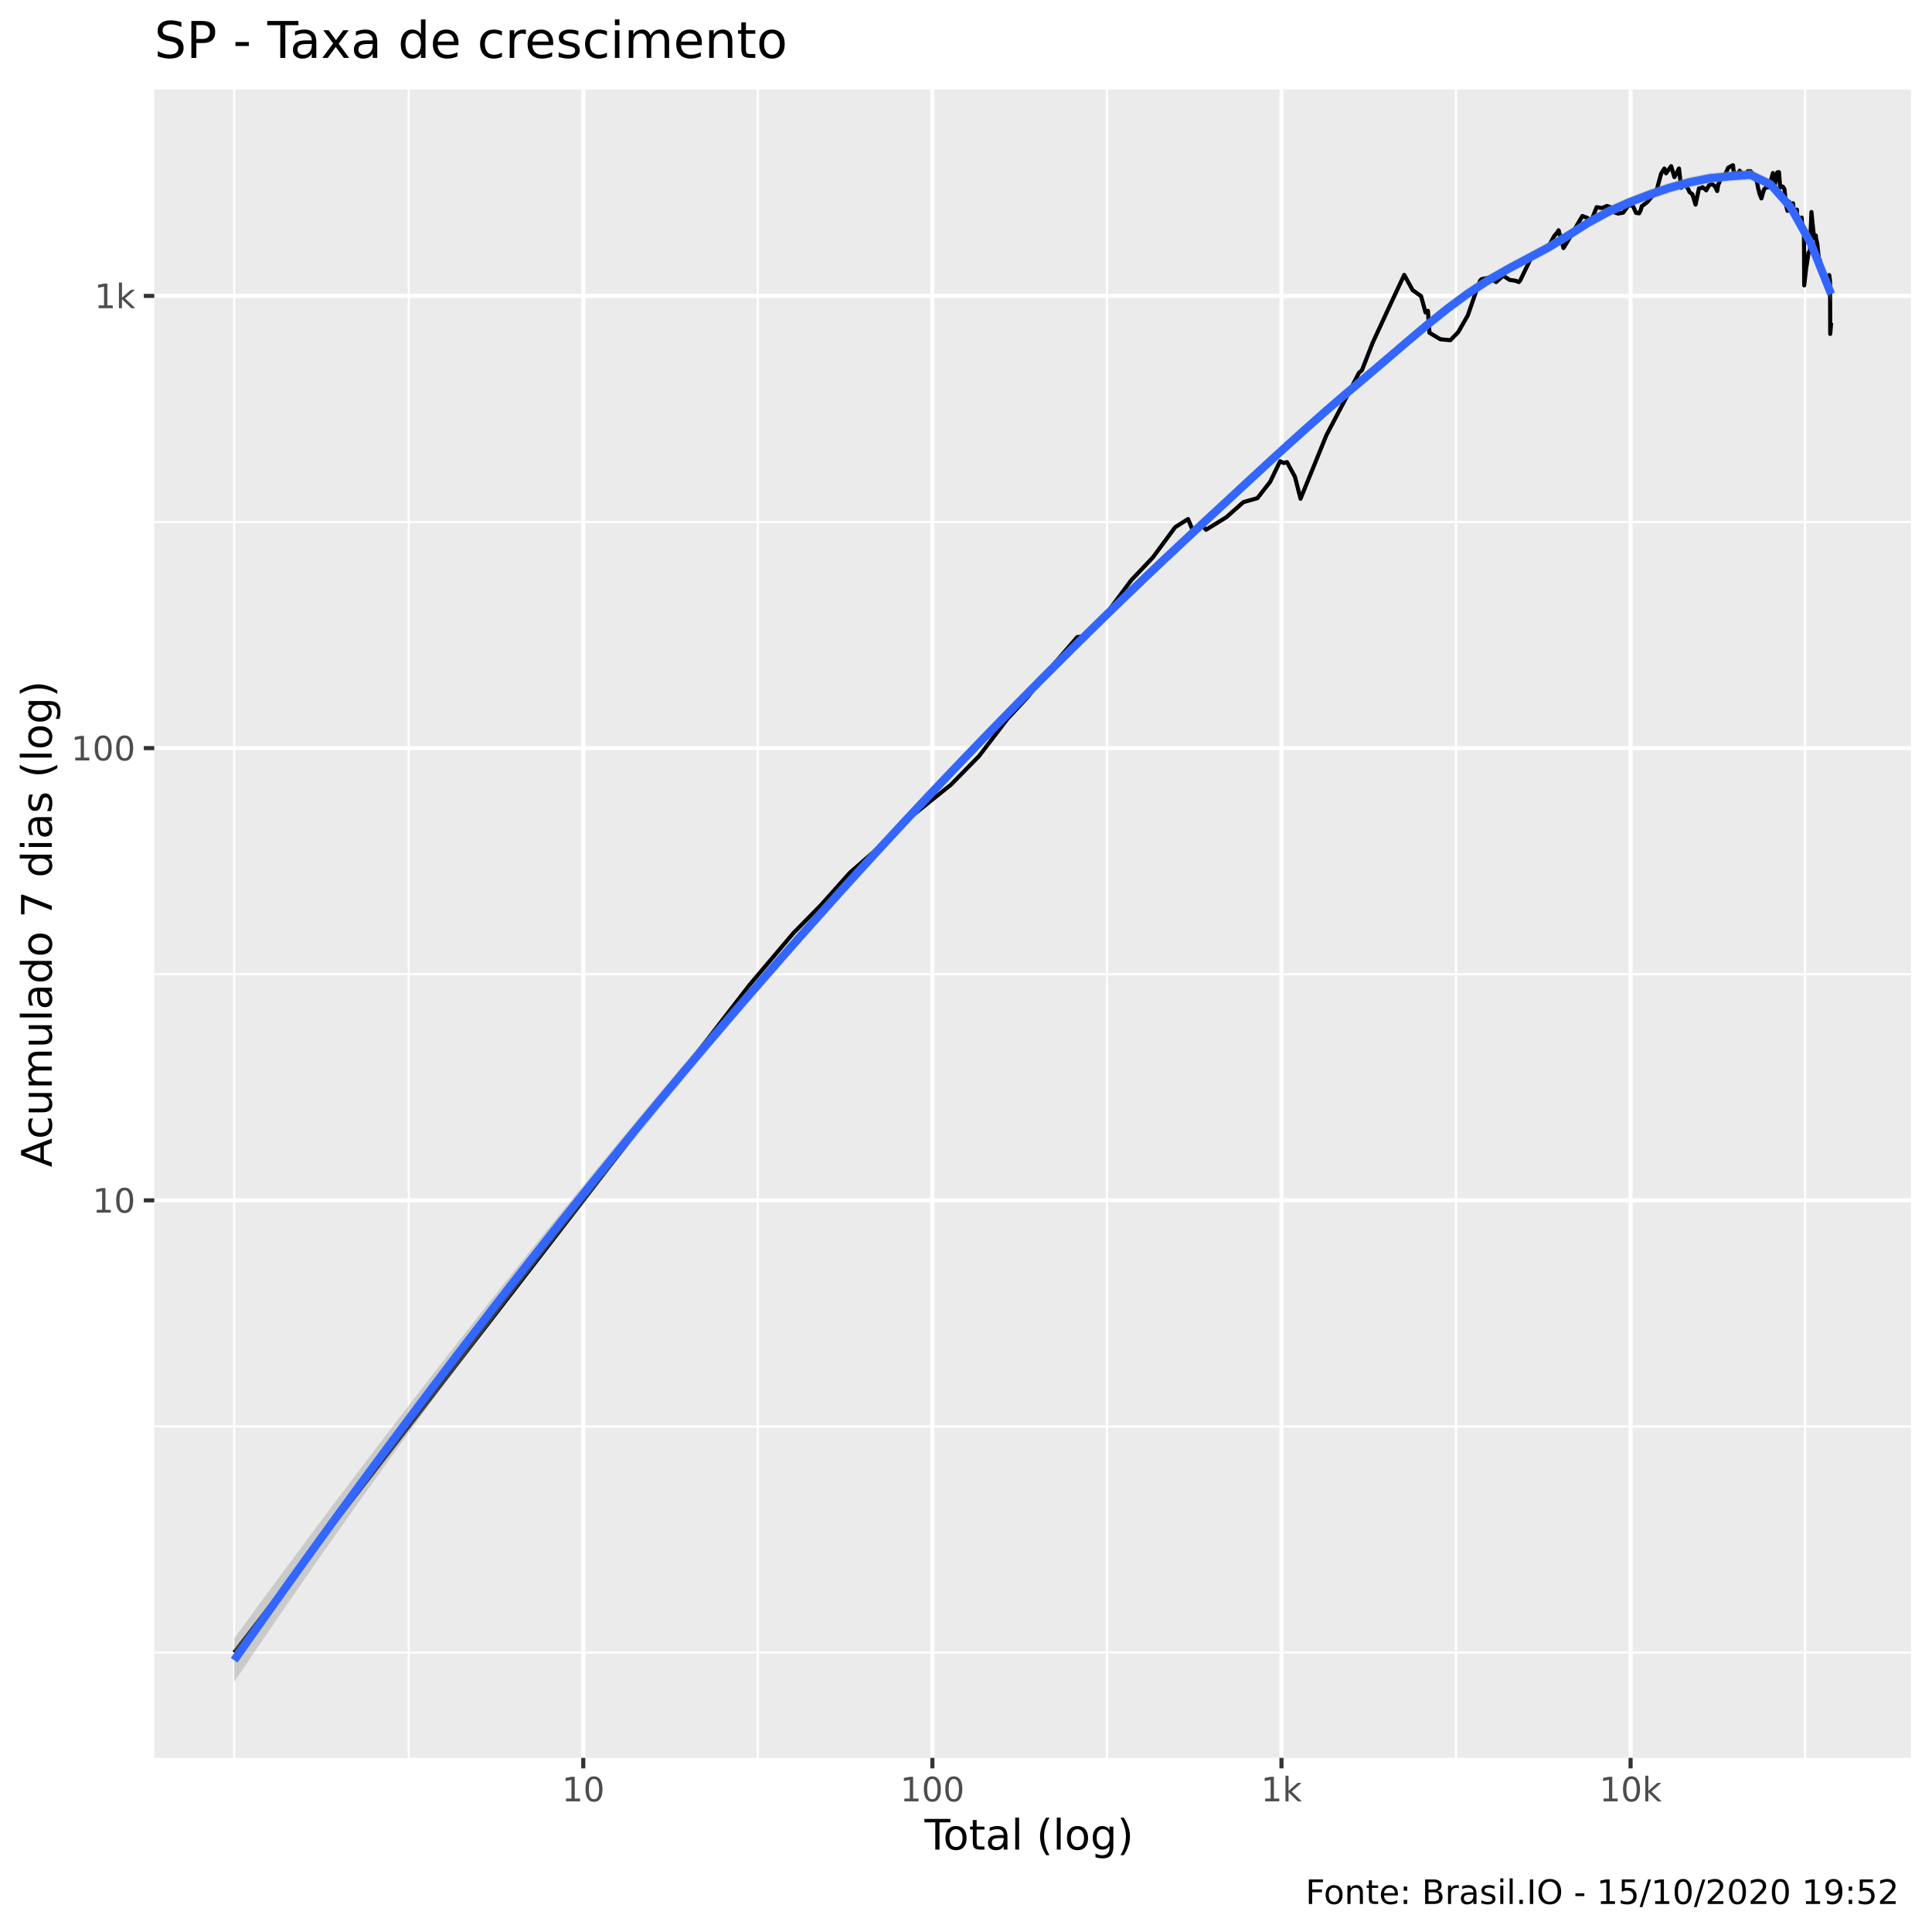
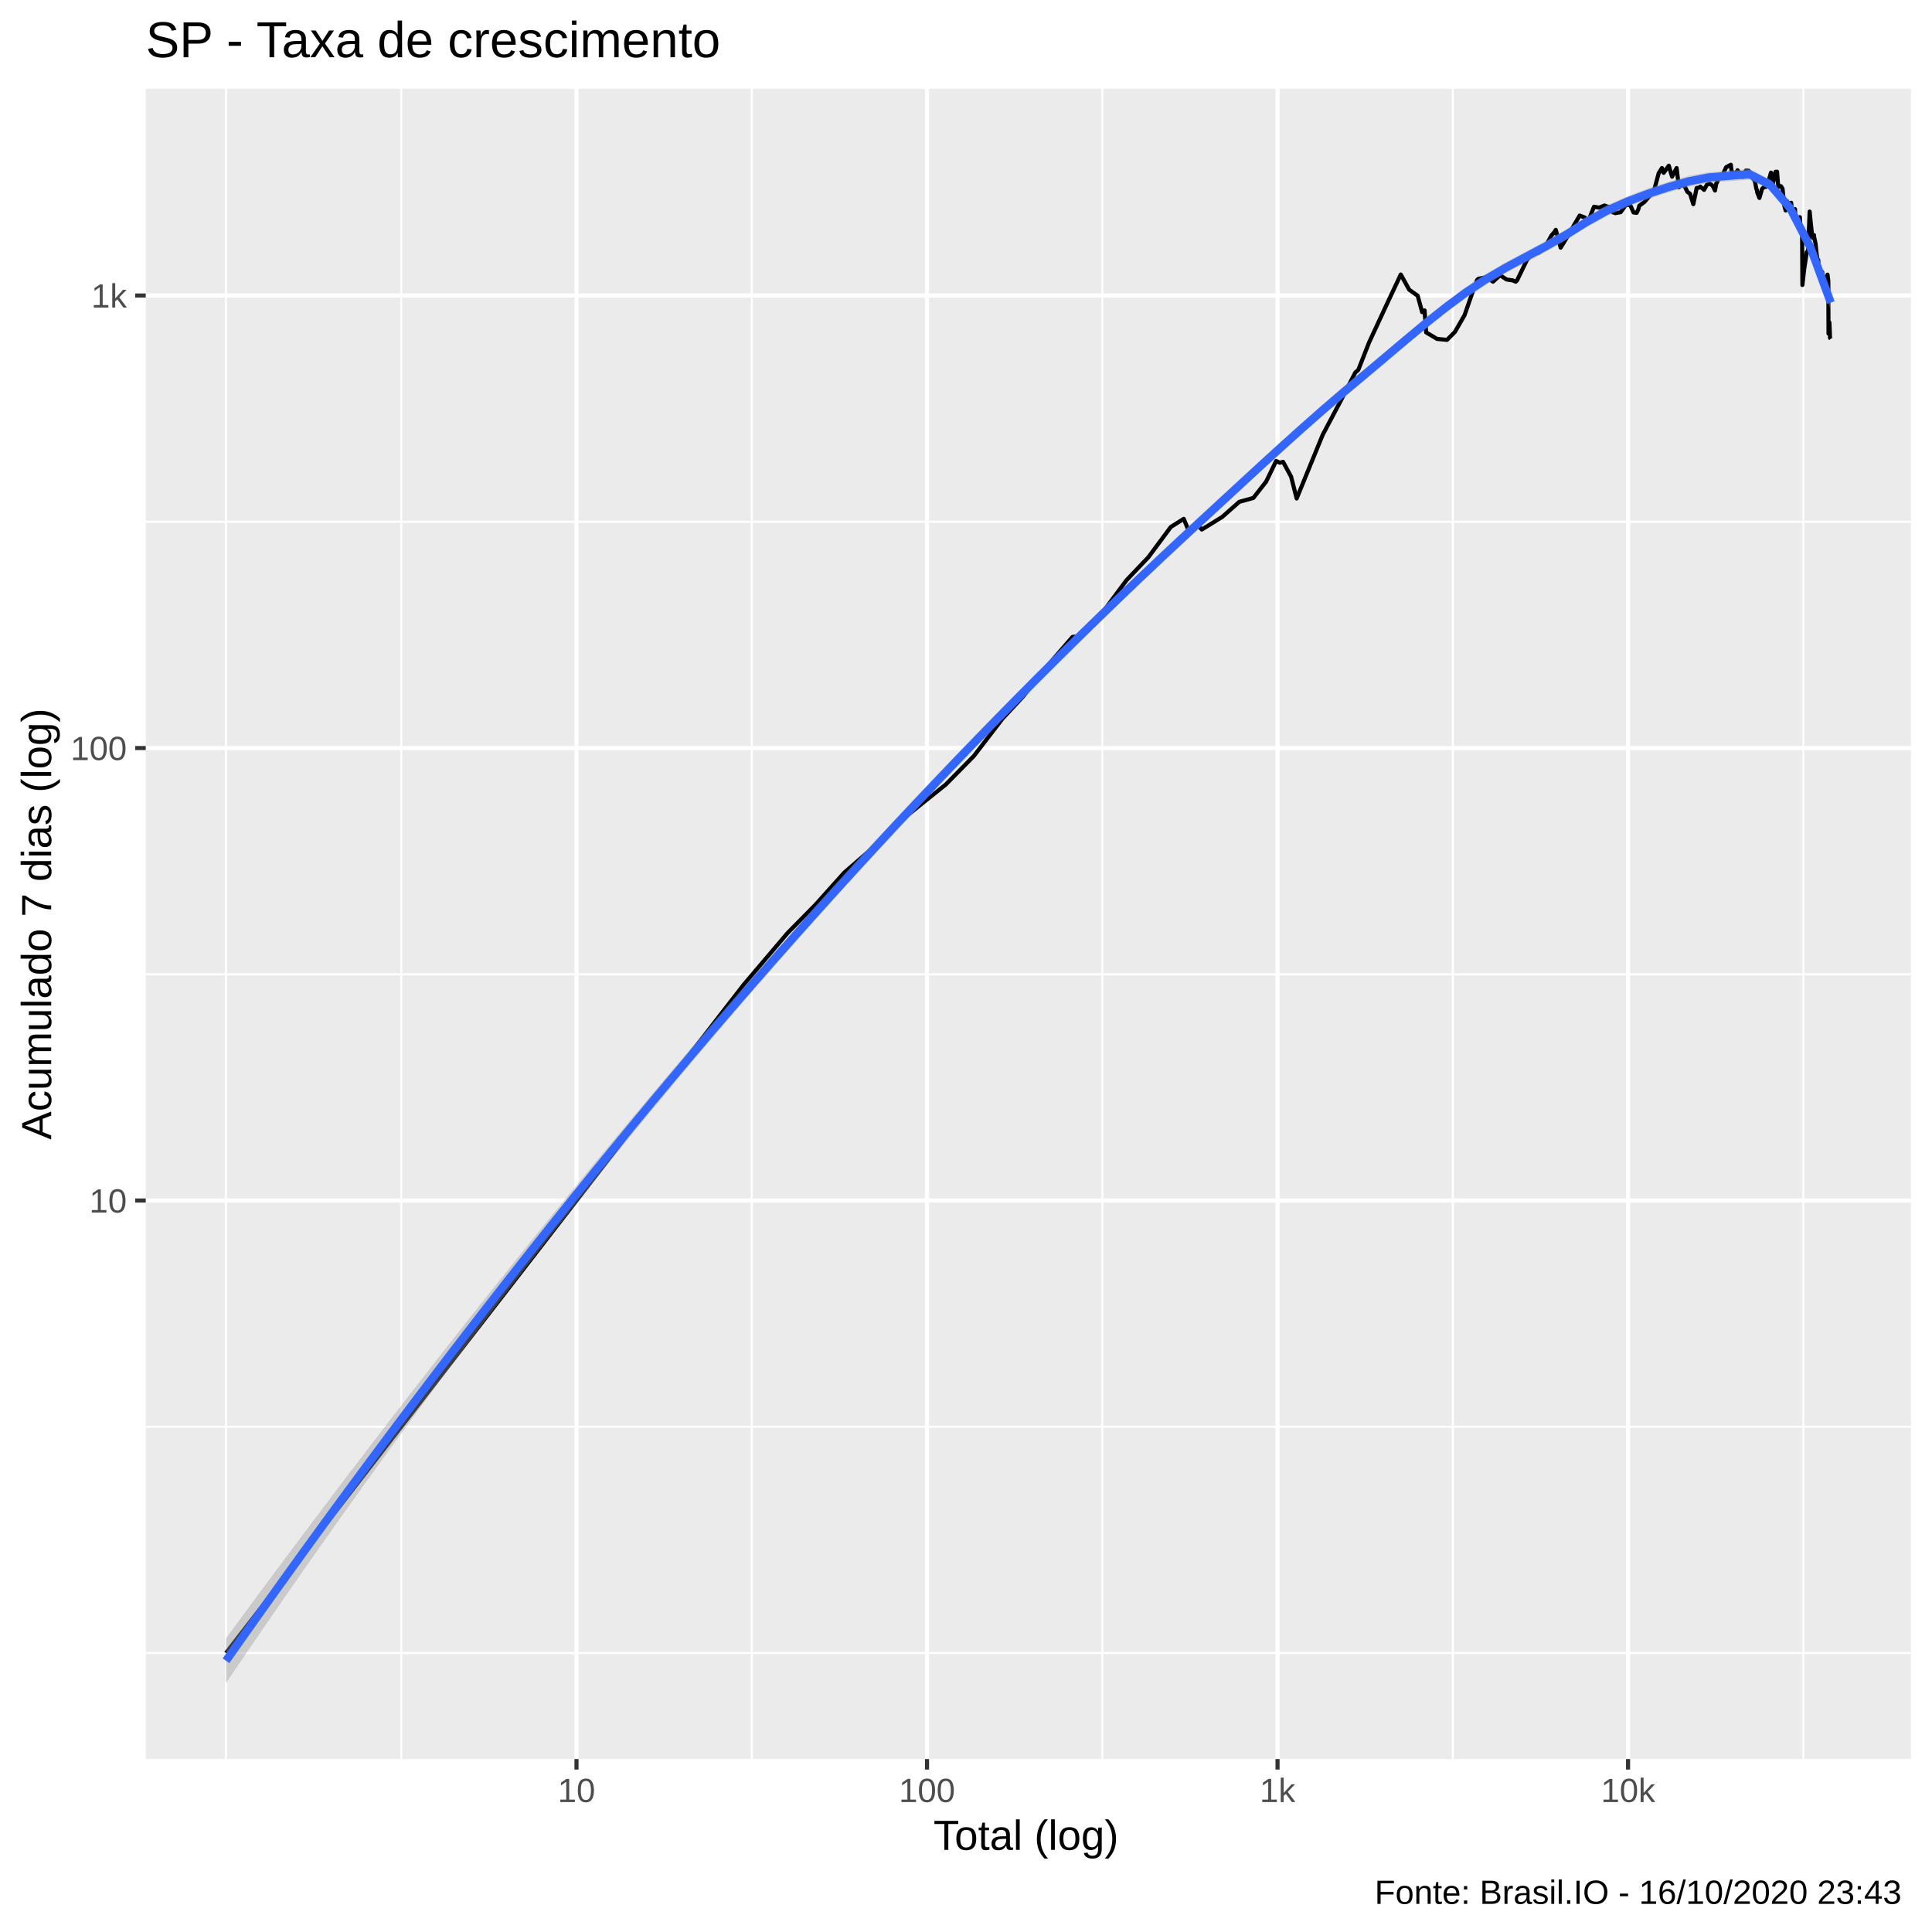
<svg xmlns="http://www.w3.org/2000/svg" viewBox="0 0 504.00 504.00">
  <defs>
    <style type="text/css">
    line, polyline, polygon, path, rect, circle {
      fill: none;
      stroke: #000000;
      stroke-linecap: round;
      stroke-linejoin: round;
      stroke-miterlimit: 10.00;
    }
  </style>
  </defs>
  <rect width="100%" height="100%" style="stroke: none; fill: #FFFFFF;" />
-   <rect x="0" y="0.00" width="504.00" height="504.00" style="stroke-width: 1.07; stroke: #FFFFFF; fill: #FFFFFF;" />
+   <rect x="-0" y="0.00" width="504.00" height="504.00" style="stroke-width: 1.07; stroke: #FFFFFF; fill: #FFFFFF;" />
  <defs>
-     <clipPath id="cpNDAuMjV8NDk4LjUyfDQ1OC41N3wyMy4zMw==">
-       <rect x="40.25" y="23.33" width="458.27" height="435.24" />
+     <clipPath id="cpMzguMDJ8NDk4LjUyfDQ1OC44OHwyMy4xOQ==">
+       <rect x="38.02" y="23.19" width="460.50" height="435.69" />
    </clipPath>
  </defs>
-   <rect x="40.25" y="23.33" width="458.27" height="435.24" style="stroke-width: 1.07; stroke: none; fill: #EBEBEB;" clip-path="url(#cpNDAuMjV8NDk4LjUyfDQ1OC41N3wyMy4zMw==)" />
-   <polyline points="40.25,431.10 498.52,431.10 " style="stroke-width: 0.53; stroke: #FFFFFF; stroke-linecap: butt;" clip-path="url(#cpNDAuMjV8NDk4LjUyfDQ1OC41N3wyMy4zMw==)" />
-   <polyline points="40.25,372.11 498.52,372.11 " style="stroke-width: 0.53; stroke: #FFFFFF; stroke-linecap: butt;" clip-path="url(#cpNDAuMjV8NDk4LjUyfDQ1OC41N3wyMy4zMw==)" />
-   <polyline points="40.25,254.15 498.52,254.15 " style="stroke-width: 0.53; stroke: #FFFFFF; stroke-linecap: butt;" clip-path="url(#cpNDAuMjV8NDk4LjUyfDQ1OC41N3wyMy4zMw==)" />
-   <polyline points="40.25,136.18 498.52,136.18 " style="stroke-width: 0.53; stroke: #FFFFFF; stroke-linecap: butt;" clip-path="url(#cpNDAuMjV8NDk4LjUyfDQ1OC41N3wyMy4zMw==)" />
-   <polyline points="61.08,458.57 61.08,23.33 " style="stroke-width: 0.53; stroke: #FFFFFF; stroke-linecap: butt;" clip-path="url(#cpNDAuMjV8NDk4LjUyfDQ1OC41N3wyMy4zMw==)" />
-   <polyline points="106.62,458.57 106.62,23.33 " style="stroke-width: 0.53; stroke: #FFFFFF; stroke-linecap: butt;" clip-path="url(#cpNDAuMjV8NDk4LjUyfDQ1OC41N3wyMy4zMw==)" />
-   <polyline points="197.69,458.57 197.69,23.33 " style="stroke-width: 0.53; stroke: #FFFFFF; stroke-linecap: butt;" clip-path="url(#cpNDAuMjV8NDk4LjUyfDQ1OC41N3wyMy4zMw==)" />
-   <polyline points="288.76,458.57 288.76,23.33 " style="stroke-width: 0.53; stroke: #FFFFFF; stroke-linecap: butt;" clip-path="url(#cpNDAuMjV8NDk4LjUyfDQ1OC41N3wyMy4zMw==)" />
-   <polyline points="379.83,458.57 379.83,23.33 " style="stroke-width: 0.53; stroke: #FFFFFF; stroke-linecap: butt;" clip-path="url(#cpNDAuMjV8NDk4LjUyfDQ1OC41N3wyMy4zMw==)" />
-   <polyline points="470.90,458.57 470.90,23.33 " style="stroke-width: 0.53; stroke: #FFFFFF; stroke-linecap: butt;" clip-path="url(#cpNDAuMjV8NDk4LjUyfDQ1OC41N3wyMy4zMw==)" />
-   <polyline points="40.25,313.13 498.52,313.13 " style="stroke-width: 1.07; stroke: #FFFFFF; stroke-linecap: butt;" clip-path="url(#cpNDAuMjV8NDk4LjUyfDQ1OC41N3wyMy4zMw==)" />
-   <polyline points="40.25,195.16 498.52,195.16 " style="stroke-width: 1.07; stroke: #FFFFFF; stroke-linecap: butt;" clip-path="url(#cpNDAuMjV8NDk4LjUyfDQ1OC41N3wyMy4zMw==)" />
-   <polyline points="40.25,77.19 498.52,77.19 " style="stroke-width: 1.07; stroke: #FFFFFF; stroke-linecap: butt;" clip-path="url(#cpNDAuMjV8NDk4LjUyfDQ1OC41N3wyMy4zMw==)" />
-   <polyline points="152.16,458.57 152.16,23.33 " style="stroke-width: 1.07; stroke: #FFFFFF; stroke-linecap: butt;" clip-path="url(#cpNDAuMjV8NDk4LjUyfDQ1OC41N3wyMy4zMw==)" />
-   <polyline points="243.23,458.57 243.23,23.33 " style="stroke-width: 1.07; stroke: #FFFFFF; stroke-linecap: butt;" clip-path="url(#cpNDAuMjV8NDk4LjUyfDQ1OC41N3wyMy4zMw==)" />
-   <polyline points="334.30,458.57 334.30,23.33 " style="stroke-width: 1.07; stroke: #FFFFFF; stroke-linecap: butt;" clip-path="url(#cpNDAuMjV8NDk4LjUyfDQ1OC41N3wyMy4zMw==)" />
-   <polyline points="425.37,458.57 425.37,23.33 " style="stroke-width: 1.07; stroke: #FFFFFF; stroke-linecap: butt;" clip-path="url(#cpNDAuMjV8NDk4LjUyfDQ1OC41N3wyMy4zMw==)" />
-   <polyline points="61.08,431.10 104.54,374.81 124.74,348.64 147.99,318.53 168.19,292.36 183.34,272.73 195.61,256.84 206.99,243.40 214.20,236.07 221.68,227.69 227.97,222.19 236.33,214.17 242.43,209.22 248.06,204.71 255.39,197.25 262.79,187.56 268.19,181.72 274.23,174.05 281.02,166.20 283.24,165.91 287.20,162.01 295.08,151.39 300.73,145.43 306.57,137.53 309.93,135.41 311.37,138.88 313.30,136.70 314.62,138.20 319.91,134.93 324.37,130.98 328.01,129.96 331.34,125.70 333.94,120.31 334.89,120.79 335.74,120.55 337.82,124.40 339.27,130.11 346.02,113.53 350.65,104.75 354.51,97.26 355.29,96.58 358.09,89.40 362.67,79.50 366.32,71.71 368.51,75.68 370.71,77.25 371.88,81.52 372.50,81.08 372.90,86.80 375.74,88.50 378.34,88.75 380.38,86.68 382.89,82.31 385.05,76.08 386.14,73.16 386.50,72.83 388.62,72.40 390.28,73.58 392.13,71.89 393.80,73.01 395.41,73.25 396.19,73.58 396.53,73.25 399.10,67.94 400.73,65.97 402.14,66.05 403.64,64.87 405.46,61.55 406.23,60.66 406.59,60.07 407.86,64.71 409.60,61.86 411.15,59.16 412.79,56.35 414.16,56.87 414.59,58.09 414.86,58.26 416.51,54.05 417.89,54.28 419.22,53.73 420.50,54.18 421.46,55.54 421.83,55.41 422.02,55.71 423.43,55.47 424.82,53.57 425.94,53.63 426.80,55.54 427.60,55.64 428.02,54.77 428.29,53.79 429.61,52.80 430.97,51.26 432.07,49.98 433.34,45.29 434.18,43.96 434.47,44.47 434.62,45.21 435.95,43.35 436.80,46.21 437.99,43.96 438.58,48.99 439.41,47.97 439.62,48.52 439.79,48.12 440.78,50.16 441.49,50.68 442.32,53.37 443.20,49.17 443.95,49.02 444.15,48.82 444.29,48.94 445.12,49.65 445.86,48.29 446.63,48.03 447.37,48.58 447.96,49.83 448.28,47.94 448.41,47.85 449.32,45.70 450.00,45.62 450.83,43.77 451.53,43.38 452.08,43.11 452.25,44.74 452.36,44.83 453.12,45.76 453.82,44.53 454.51,45.51 455.10,46.26 455.68,45.13 455.84,45.02 455.97,44.64 456.66,44.64 457.25,45.48 457.81,46.63 458.31,47.34 458.72,49.44 458.85,49.68 458.94,50.34 459.50,51.76 460.17,49.41 460.73,48.88 461.19,48.88 461.64,47.65 461.79,47.17 461.85,47.48 462.50,45.15 462.96,48.23 463.65,44.96 464.08,44.91 464.33,48.12 464.44,48.88 464.51,48.58 465.11,48.70 465.51,49.35 465.96,53.73 466.31,55.01 466.64,52.73 466.75,52.64 466.80,52.92 467.36,53.21 467.74,53.02 468.04,56.08 468.42,55.11 468.75,54.68 468.79,56.05 468.84,56.11 469.31,57.70 469.70,57.14 470.00,56.76 470.23,60.07 470.52,61.10 470.57,60.88 470.60,61.33 470.66,74.45 471.15,70.12 471.50,67.90 471.79,65.89 472.07,65.60 472.12,65.64 472.16,65.15 472.55,55.31 472.89,58.80 473.15,61.14 473.40,62.20 473.69,61.44 473.72,61.97 473.75,62.12 474.08,63.63 474.34,66.21 474.55,67.64 474.78,67.90 474.99,70.66 475.04,69.77 475.06,70.44 475.36,71.16 475.61,70.93 475.82,71.07 475.98,73.30 476.18,73.58 476.23,73.73 476.27,72.54 476.57,72.36 476.76,74.84 476.99,73.25 477.19,71.76 477.35,72.92 477.39,73.35 477.41,74.26 477.45,87.11 477.69,84.21 " style="stroke-width: 1.07; stroke-linecap: butt;" clip-path="url(#cpNDAuMjV8NDk4LjUyfDQ1OC41N3wyMy4zMw==)" />
-   <polygon points="61.08,427.42 66.36,420.21 71.63,413.05 76.91,405.93 82.18,398.86 87.45,391.83 92.73,384.85 98.00,377.91 103.27,371.01 108.55,364.16 113.82,357.36 119.09,350.60 124.37,343.88 129.64,337.20 134.91,330.57 140.19,323.99 145.46,317.45 150.73,310.95 156.01,304.50 161.28,298.09 166.55,291.73 171.83,285.41 177.10,279.15 182.37,272.93 187.65,266.76 192.92,260.64 198.20,254.57 203.47,248.56 208.74,242.60 214.02,236.69 219.29,230.83 224.56,225.04 229.84,219.29 235.11,213.60 240.38,207.97 245.66,202.39 250.93,196.87 256.20,191.40 261.48,185.99 266.75,180.62 272.02,175.31 277.30,170.04 282.57,164.83 287.84,159.66 293.12,154.54 298.39,149.47 303.67,144.46 308.94,139.51 314.21,134.62 319.49,129.75 324.76,124.89 330.03,120.04 335.31,115.23 340.58,110.47 345.85,105.79 351.13,101.23 356.40,96.80 361.67,92.34 366.95,87.84 372.22,83.42 377.49,79.17 382.77,75.25 388.04,71.85 393.31,68.86 398.59,66.03 403.86,63.20 409.13,60.05 414.41,56.70 419.68,53.79 424.96,51.46 430.23,49.41 435.50,47.67 440.78,46.17 446.05,45.16 451.32,44.62 456.60,44.19 461.87,46.80 467.14,52.91 472.42,62.57 477.69,74.82 477.69,78.57 472.42,64.57 467.14,55.21 461.87,49.37 456.60,46.96 451.32,47.33 446.05,47.82 440.78,48.93 435.50,50.34 430.23,52.16 424.96,54.14 419.68,56.56 414.41,59.41 409.13,62.76 403.86,65.98 398.59,68.76 393.31,71.56 388.04,74.63 382.77,78.11 377.49,82.01 372.22,86.23 366.95,90.67 361.67,95.22 356.40,99.74 351.13,104.16 345.85,108.69 340.58,113.34 335.31,118.09 330.03,122.93 324.76,127.82 319.49,132.74 314.21,137.65 308.94,142.54 303.67,147.49 298.39,152.49 293.12,157.55 287.84,162.67 282.57,167.85 277.30,173.09 272.02,178.39 266.75,183.74 261.48,189.15 256.20,194.60 250.93,200.10 245.66,205.65 240.38,211.25 235.11,216.91 229.84,222.63 224.56,228.40 219.29,234.24 214.02,240.13 208.74,246.07 203.47,252.08 198.20,258.14 192.92,264.27 187.65,270.46 182.37,276.71 177.10,283.02 171.83,289.39 166.55,295.83 161.28,302.34 156.01,308.91 150.73,315.55 145.46,322.26 140.19,329.03 134.91,335.87 129.64,342.78 124.37,349.76 119.09,356.81 113.82,363.92 108.55,371.11 103.27,378.36 98.00,385.67 92.73,393.06 87.45,400.51 82.18,408.03 76.91,415.62 71.63,423.28 66.36,431.00 61.08,438.79 " style="stroke-width: 0.00; stroke: none; fill: #999999; fill-opacity: 0.40;" clip-path="url(#cpNDAuMjV8NDk4LjUyfDQ1OC41N3wyMy4zMw==)" />
-   <polyline points="61.08,427.42 66.36,420.21 71.63,413.05 76.91,405.93 82.18,398.86 87.45,391.83 92.73,384.85 98.00,377.91 103.27,371.01 108.55,364.16 113.82,357.36 119.09,350.60 124.37,343.88 129.64,337.20 134.91,330.57 140.19,323.99 145.46,317.45 150.73,310.95 156.01,304.50 161.28,298.09 166.55,291.73 171.83,285.41 177.10,279.15 182.37,272.93 187.65,266.76 192.92,260.64 198.20,254.57 203.47,248.56 208.74,242.60 214.02,236.69 219.29,230.83 224.56,225.04 229.84,219.29 235.11,213.60 240.38,207.97 245.66,202.39 250.93,196.87 256.20,191.40 261.48,185.99 266.75,180.62 272.02,175.31 277.30,170.04 282.57,164.83 287.84,159.66 293.12,154.54 298.39,149.47 303.67,144.46 308.94,139.51 314.21,134.62 319.49,129.75 324.76,124.89 330.03,120.04 335.31,115.23 340.58,110.47 345.85,105.79 351.13,101.23 356.40,96.80 361.67,92.34 366.95,87.84 372.22,83.42 377.49,79.17 382.77,75.25 388.04,71.85 393.31,68.86 398.59,66.03 403.86,63.20 409.13,60.05 414.41,56.70 419.68,53.79 424.96,51.46 430.23,49.41 435.50,47.67 440.78,46.17 446.05,45.16 451.32,44.62 456.60,44.19 461.87,46.80 467.14,52.91 472.42,62.57 477.69,74.82 " style="stroke-width: 2.13; stroke: none;" clip-path="url(#cpNDAuMjV8NDk4LjUyfDQ1OC41N3wyMy4zMw==)" />
-   <polyline points="477.69,78.57 472.42,64.57 467.14,55.21 461.87,49.37 456.60,46.96 451.32,47.33 446.05,47.82 440.78,48.93 435.50,50.34 430.23,52.16 424.96,54.14 419.68,56.56 414.41,59.41 409.13,62.76 403.86,65.98 398.59,68.76 393.31,71.56 388.04,74.63 382.77,78.11 377.49,82.01 372.22,86.23 366.95,90.67 361.67,95.22 356.40,99.74 351.13,104.16 345.85,108.69 340.58,113.34 335.31,118.09 330.03,122.93 324.76,127.82 319.49,132.74 314.21,137.65 308.94,142.54 303.67,147.49 298.39,152.49 293.12,157.55 287.84,162.67 282.57,167.85 277.30,173.09 272.02,178.39 266.75,183.74 261.48,189.15 256.20,194.60 250.93,200.10 245.66,205.65 240.38,211.25 235.11,216.91 229.84,222.63 224.56,228.40 219.29,234.24 214.02,240.13 208.74,246.07 203.47,252.08 198.20,258.14 192.92,264.27 187.65,270.46 182.37,276.71 177.10,283.02 171.83,289.39 166.55,295.83 161.28,302.34 156.01,308.91 150.73,315.55 145.46,322.26 140.19,329.03 134.91,335.87 129.64,342.78 124.37,349.76 119.09,356.81 113.82,363.92 108.55,371.11 103.27,378.36 98.00,385.67 92.73,393.06 87.45,400.51 82.18,408.03 76.91,415.62 71.63,423.28 66.36,431.00 61.08,438.79 " style="stroke-width: 2.13; stroke: none;" clip-path="url(#cpNDAuMjV8NDk4LjUyfDQ1OC41N3wyMy4zMw==)" />
-   <polyline points="61.08,433.10 66.36,425.61 71.63,418.16 76.91,410.78 82.18,403.45 87.45,396.17 92.73,388.95 98.00,381.79 103.27,374.69 108.55,367.63 113.82,360.64 119.09,353.70 124.37,346.82 129.64,339.99 134.91,333.22 140.19,326.51 145.46,319.85 150.73,313.25 156.01,306.70 161.28,300.21 166.55,293.78 171.83,287.40 177.10,281.08 182.37,274.82 187.65,268.61 192.92,262.45 198.20,256.36 203.47,250.32 208.74,244.33 214.02,238.41 219.29,232.53 224.56,226.72 229.84,220.96 235.11,215.26 240.38,209.61 245.66,204.02 250.93,198.49 256.20,193.00 261.48,187.57 266.75,182.18 272.02,176.85 277.30,171.57 282.57,166.34 287.84,161.16 293.12,156.04 298.39,150.98 303.67,145.97 308.94,141.03 314.21,136.13 319.49,131.25 324.76,126.36 330.03,121.49 335.31,116.66 340.58,111.91 345.85,107.24 351.13,102.70 356.40,98.27 361.67,93.78 366.95,89.26 372.22,84.82 377.49,80.59 382.77,76.68 388.04,73.24 393.31,70.21 398.59,67.40 403.86,64.59 409.13,61.40 414.41,58.05 419.68,55.17 424.96,52.80 430.23,50.79 435.50,49.01 440.78,47.55 446.05,46.49 451.32,45.98 456.60,45.58 461.87,48.09 467.14,54.06 472.42,63.57 477.69,76.70 " style="stroke-width: 2.13; stroke: #3366FF; stroke-linecap: butt;" clip-path="url(#cpNDAuMjV8NDk4LjUyfDQ1OC41N3wyMy4zMw==)" />
+   <rect x="38.02" y="23.19" width="460.50" height="435.69" style="stroke-width: 1.07; stroke: none; fill: #EBEBEB;" clip-path="url(#cpMzguMDJ8NDk4LjUyfDQ1OC44OHwyMy4xOQ==)" />
+   <polyline points="38.02,431.22 498.52,431.22 " style="stroke-width: 0.53; stroke: #FFFFFF; stroke-linecap: butt;" clip-path="url(#cpMzguMDJ8NDk4LjUyfDQ1OC44OHwyMy4xOQ==)" />
+   <polyline points="38.02,372.20 498.52,372.20 " style="stroke-width: 0.53; stroke: #FFFFFF; stroke-linecap: butt;" clip-path="url(#cpMzguMDJ8NDk4LjUyfDQ1OC44OHwyMy4xOQ==)" />
+   <polyline points="38.02,254.16 498.52,254.16 " style="stroke-width: 0.53; stroke: #FFFFFF; stroke-linecap: butt;" clip-path="url(#cpMzguMDJ8NDk4LjUyfDQ1OC44OHwyMy4xOQ==)" />
+   <polyline points="38.02,136.12 498.52,136.12 " style="stroke-width: 0.53; stroke: #FFFFFF; stroke-linecap: butt;" clip-path="url(#cpMzguMDJ8NDk4LjUyfDQ1OC44OHwyMy4xOQ==)" />
+   <polyline points="58.95,458.88 58.95,23.19 " style="stroke-width: 0.53; stroke: #FFFFFF; stroke-linecap: butt;" clip-path="url(#cpMzguMDJ8NDk4LjUyfDQ1OC44OHwyMy4xOQ==)" />
+   <polyline points="104.67,458.88 104.67,23.19 " style="stroke-width: 0.53; stroke: #FFFFFF; stroke-linecap: butt;" clip-path="url(#cpMzguMDJ8NDk4LjUyfDQ1OC44OHwyMy4xOQ==)" />
+   <polyline points="196.11,458.88 196.11,23.19 " style="stroke-width: 0.53; stroke: #FFFFFF; stroke-linecap: butt;" clip-path="url(#cpMzguMDJ8NDk4LjUyfDQ1OC44OHwyMy4xOQ==)" />
+   <polyline points="287.55,458.88 287.55,23.19 " style="stroke-width: 0.53; stroke: #FFFFFF; stroke-linecap: butt;" clip-path="url(#cpMzguMDJ8NDk4LjUyfDQ1OC44OHwyMy4xOQ==)" />
+   <polyline points="378.99,458.88 378.99,23.19 " style="stroke-width: 0.53; stroke: #FFFFFF; stroke-linecap: butt;" clip-path="url(#cpMzguMDJ8NDk4LjUyfDQ1OC44OHwyMy4xOQ==)" />
+   <polyline points="470.43,458.88 470.43,23.19 " style="stroke-width: 0.53; stroke: #FFFFFF; stroke-linecap: butt;" clip-path="url(#cpMzguMDJ8NDk4LjUyfDQ1OC44OHwyMy4xOQ==)" />
+   <polyline points="38.02,313.18 498.52,313.18 " style="stroke-width: 1.07; stroke: #FFFFFF; stroke-linecap: butt;" clip-path="url(#cpMzguMDJ8NDk4LjUyfDQ1OC44OHwyMy4xOQ==)" />
+   <polyline points="38.02,195.14 498.52,195.14 " style="stroke-width: 1.07; stroke: #FFFFFF; stroke-linecap: butt;" clip-path="url(#cpMzguMDJ8NDk4LjUyfDQ1OC44OHwyMy4xOQ==)" />
+   <polyline points="38.02,77.09 498.52,77.09 " style="stroke-width: 1.07; stroke: #FFFFFF; stroke-linecap: butt;" clip-path="url(#cpMzguMDJ8NDk4LjUyfDQ1OC44OHwyMy4xOQ==)" />
+   <polyline points="150.39,458.88 150.39,23.19 " style="stroke-width: 1.07; stroke: #FFFFFF; stroke-linecap: butt;" clip-path="url(#cpMzguMDJ8NDk4LjUyfDQ1OC44OHwyMy4xOQ==)" />
+   <polyline points="241.83,458.88 241.83,23.19 " style="stroke-width: 1.07; stroke: #FFFFFF; stroke-linecap: butt;" clip-path="url(#cpMzguMDJ8NDk4LjUyfDQ1OC44OHwyMy4xOQ==)" />
+   <polyline points="333.27,458.88 333.27,23.19 " style="stroke-width: 1.07; stroke: #FFFFFF; stroke-linecap: butt;" clip-path="url(#cpMzguMDJ8NDk4LjUyfDQ1OC44OHwyMy4xOQ==)" />
+   <polyline points="424.71,458.88 424.71,23.19 " style="stroke-width: 1.07; stroke: #FFFFFF; stroke-linecap: butt;" clip-path="url(#cpMzguMDJ8NDk4LjUyfDQ1OC44OHwyMy4xOQ==)" />
+   <polyline points="58.95,431.22 102.58,374.90 122.87,348.71 146.21,318.58 166.49,292.39 181.70,272.76 194.02,256.86 205.44,243.41 212.68,236.07 220.20,227.68 226.52,222.19 234.91,214.16 241.03,209.21 246.69,204.69 254.04,197.23 261.48,187.53 266.90,181.69 272.96,174.01 279.78,166.16 282.00,165.87 285.99,161.96 293.89,151.34 299.57,145.37 305.43,137.47 308.80,135.35 310.25,138.82 312.18,136.64 313.51,138.14 318.82,134.87 323.30,130.91 326.96,129.90 330.30,125.63 332.91,120.24 333.86,120.72 334.71,120.48 336.80,124.33 338.26,130.04 345.04,113.46 349.69,104.67 353.56,97.17 354.34,96.49 357.16,89.31 361.76,79.40 365.42,71.61 367.62,75.58 369.83,77.15 371.00,81.43 371.63,80.98 372.03,86.71 374.88,88.41 377.49,88.66 379.54,86.59 382.06,82.21 384.23,75.98 385.32,73.05 385.69,72.72 387.81,72.30 389.48,73.48 391.33,71.79 393.01,72.91 394.63,73.15 395.41,73.48 395.75,73.15 398.33,67.83 399.97,65.86 401.39,65.94 402.89,64.76 404.72,61.44 405.49,60.55 405.85,59.96 407.13,64.60 408.88,61.75 410.43,59.05 412.08,56.24 413.45,56.75 413.89,57.98 414.16,58.15 415.82,53.94 417.20,54.17 418.54,53.61 419.82,54.07 420.78,55.43 421.16,55.29 421.35,55.60 422.76,55.36 424.16,53.45 425.28,53.52 426.15,55.43 426.95,55.53 427.37,54.66 427.64,53.68 428.97,52.68 430.33,51.14 431.44,49.86 432.71,45.17 433.55,43.84 433.85,44.35 433.99,45.09 435.34,43.23 436.19,46.09 437.38,43.84 437.98,48.88 438.81,47.85 439.02,48.41 439.19,48.00 440.18,50.04 440.89,50.56 441.73,53.26 442.61,49.05 443.36,48.91 443.57,48.70 443.71,48.82 444.54,49.53 445.28,48.17 446.06,47.91 446.80,48.46 447.39,49.71 447.72,47.82 447.85,47.74 448.76,45.58 449.44,45.50 450.28,43.65 450.98,43.25 451.53,42.99 451.70,44.62 451.81,44.71 452.57,45.64 453.28,44.41 453.97,45.39 454.56,46.14 455.14,45.01 455.30,44.90 455.43,44.51 456.13,44.51 456.72,45.36 457.28,46.51 457.78,47.22 458.19,49.32 458.33,49.56 458.41,50.22 458.98,51.64 459.66,49.29 460.21,48.76 460.67,48.76 461.12,47.53 461.28,47.05 461.34,47.36 461.99,45.03 462.45,48.11 463.15,44.84 463.58,44.79 463.83,48.00 463.94,48.76 464.00,48.46 464.61,48.58 465.01,49.23 465.46,53.61 465.82,54.89 466.15,52.62 466.25,52.52 466.31,52.81 466.87,53.10 467.26,52.90 467.56,55.97 467.93,54.99 468.26,54.56 468.31,55.93 468.36,56.00 468.83,57.59 469.22,57.03 469.52,56.65 469.76,59.96 470.04,60.99 470.09,60.77 470.12,61.22 470.19,74.35 470.68,70.02 471.03,67.79 471.32,65.78 471.60,65.49 471.65,65.53 471.69,65.04 472.08,55.19 472.43,58.69 472.69,61.03 472.93,62.09 473.22,61.33 473.25,61.86 473.29,62.01 473.62,63.53 473.88,66.11 474.09,67.53 474.32,67.79 474.53,70.56 474.58,69.66 474.60,70.33 474.90,71.06 475.16,70.83 475.36,70.97 475.53,73.20 475.73,73.48 475.77,73.63 475.82,72.44 476.11,72.26 476.31,74.74 476.54,73.15 476.74,71.65 476.90,72.82 476.94,73.24 476.96,74.16 477.00,87.02 477.24,84.12 477.40,88.15 477.59,88.41 " style="stroke-width: 1.07; stroke-linecap: butt;" clip-path="url(#cpMzguMDJ8NDk4LjUyfDQ1OC44OHwyMy4xOQ==)" />
+   <polygon points="58.95,427.40 64.25,420.19 69.55,413.02 74.85,405.90 80.15,398.82 85.45,391.79 90.75,384.80 96.05,377.86 101.35,370.96 106.65,364.10 111.95,357.29 117.24,350.52 122.54,343.80 127.84,337.12 133.14,330.48 138.44,323.89 143.74,317.34 149.04,310.84 154.34,304.38 159.64,297.97 164.94,291.60 170.24,285.28 175.54,279.00 180.83,272.78 186.13,266.60 191.43,260.48 196.73,254.40 202.03,248.38 207.33,242.41 212.63,236.50 217.93,230.63 223.23,224.83 228.53,219.08 233.83,213.38 239.13,207.74 244.43,202.16 249.72,196.63 255.02,191.15 260.32,185.73 265.62,180.36 270.92,175.04 276.22,169.77 281.52,164.55 286.82,159.38 292.12,154.26 297.42,149.18 302.72,144.17 308.02,139.21 313.31,134.32 318.61,129.44 323.91,124.58 329.21,119.73 334.51,114.91 339.81,110.14 345.11,105.46 350.41,100.89 355.71,96.46 361.01,92.02 366.31,87.57 371.61,83.18 376.90,78.95 382.20,75.00 387.50,71.50 392.80,68.45 398.10,65.60 403.40,62.76 408.70,59.75 414.00,56.46 419.30,53.47 424.60,51.18 429.90,49.15 435.20,47.44 440.49,45.90 445.79,44.92 451.09,44.47 456.39,44.02 461.69,46.81 466.99,53.12 472.29,63.51 477.59,77.00 477.59,80.88 472.29,65.56 466.99,55.49 461.69,49.45 456.39,46.88 451.09,47.26 445.79,47.64 440.49,48.73 435.20,50.20 429.90,51.97 424.60,53.93 419.30,56.32 414.00,59.23 408.70,62.56 403.40,65.62 398.10,68.38 392.80,71.22 387.50,74.36 382.20,77.91 376.90,81.83 371.61,86.04 366.31,90.46 361.01,94.98 355.71,99.47 350.41,103.88 345.11,108.42 339.81,113.08 334.51,117.84 329.21,122.68 323.91,127.59 318.61,132.51 313.31,137.43 308.02,142.33 302.72,147.28 297.42,152.28 292.12,157.35 286.82,162.47 281.52,167.66 276.22,172.90 270.92,178.20 265.62,183.56 260.32,188.97 255.02,194.44 249.72,199.95 244.43,205.50 239.13,211.11 233.83,216.78 228.53,222.50 223.23,228.28 217.93,234.12 212.63,240.02 207.33,245.98 202.03,251.99 196.73,258.07 191.43,264.20 186.13,270.40 180.83,276.66 175.54,282.98 170.24,289.37 164.94,295.82 159.64,302.33 154.34,308.92 149.04,315.57 143.74,322.29 138.44,329.07 133.14,335.93 127.84,342.85 122.54,349.85 117.24,356.91 111.95,364.04 106.65,371.23 101.35,378.50 96.05,385.84 90.75,393.24 85.45,400.71 80.15,408.25 74.85,415.85 69.55,423.53 64.25,431.27 58.95,439.07 " style="stroke-width: 0.00; stroke: none; fill: #999999; fill-opacity: 0.40;" clip-path="url(#cpMzguMDJ8NDk4LjUyfDQ1OC44OHwyMy4xOQ==)" />
+   <polyline points="58.95,427.40 64.25,420.19 69.55,413.02 74.85,405.90 80.15,398.82 85.45,391.79 90.75,384.80 96.05,377.86 101.35,370.96 106.65,364.10 111.95,357.29 117.24,350.52 122.54,343.80 127.84,337.12 133.14,330.48 138.44,323.89 143.74,317.34 149.04,310.84 154.34,304.38 159.64,297.97 164.94,291.60 170.24,285.28 175.54,279.00 180.83,272.78 186.13,266.60 191.43,260.48 196.73,254.40 202.03,248.38 207.33,242.41 212.63,236.50 217.93,230.63 223.23,224.83 228.53,219.08 233.83,213.38 239.13,207.74 244.43,202.16 249.72,196.63 255.02,191.15 260.32,185.73 265.62,180.36 270.92,175.04 276.22,169.77 281.52,164.55 286.82,159.38 292.12,154.26 297.42,149.18 302.72,144.17 308.02,139.21 313.31,134.32 318.61,129.44 323.91,124.58 329.21,119.73 334.51,114.91 339.81,110.14 345.11,105.46 350.41,100.89 355.71,96.46 361.01,92.02 366.31,87.57 371.61,83.18 376.90,78.95 382.20,75.00 387.50,71.50 392.80,68.45 398.10,65.60 403.40,62.76 408.70,59.75 414.00,56.46 419.30,53.47 424.60,51.18 429.90,49.15 435.20,47.44 440.49,45.90 445.79,44.92 451.09,44.47 456.39,44.02 461.69,46.81 466.99,53.12 472.29,63.51 477.59,77.00 " style="stroke-width: 2.13; stroke: none;" clip-path="url(#cpMzguMDJ8NDk4LjUyfDQ1OC44OHwyMy4xOQ==)" />
+   <polyline points="477.59,80.88 472.29,65.56 466.99,55.49 461.69,49.45 456.39,46.88 451.09,47.26 445.79,47.64 440.49,48.73 435.20,50.20 429.90,51.97 424.60,53.93 419.30,56.32 414.00,59.23 408.70,62.56 403.40,65.62 398.10,68.38 392.80,71.22 387.50,74.36 382.20,77.91 376.90,81.83 371.61,86.04 366.31,90.46 361.01,94.98 355.71,99.47 350.41,103.88 345.11,108.42 339.81,113.08 334.51,117.84 329.21,122.68 323.91,127.59 318.61,132.51 313.31,137.43 308.02,142.33 302.72,147.28 297.42,152.28 292.12,157.35 286.82,162.47 281.52,167.66 276.22,172.90 270.92,178.20 265.62,183.56 260.32,188.97 255.02,194.44 249.72,199.95 244.43,205.50 239.13,211.11 233.83,216.78 228.53,222.50 223.23,228.28 217.93,234.12 212.63,240.02 207.33,245.98 202.03,251.99 196.73,258.07 191.43,264.20 186.13,270.40 180.83,276.66 175.54,282.98 170.24,289.37 164.94,295.82 159.64,302.33 154.34,308.92 149.04,315.57 143.74,322.29 138.44,329.07 133.14,335.93 127.84,342.85 122.54,349.85 117.24,356.91 111.95,364.04 106.65,371.23 101.35,378.50 96.05,385.84 90.75,393.24 85.45,400.71 80.15,408.25 74.85,415.85 69.55,423.53 64.25,431.27 58.95,439.07 " style="stroke-width: 2.13; stroke: none;" clip-path="url(#cpMzguMDJ8NDk4LjUyfDQ1OC44OHwyMy4xOQ==)" />
+   <polyline points="58.95,433.24 64.25,425.73 69.55,418.27 74.85,410.88 80.15,403.53 85.45,396.25 90.75,389.02 96.05,381.85 101.35,374.73 106.65,367.67 111.95,360.66 117.24,353.72 122.54,346.82 127.84,339.99 133.14,333.21 138.44,326.48 143.74,319.82 149.04,313.20 154.34,306.65 159.64,300.15 164.94,293.71 170.24,287.32 175.54,280.99 180.83,274.72 186.13,268.50 191.43,262.34 196.73,256.23 202.03,250.19 207.33,244.19 212.63,238.26 217.93,232.38 223.23,226.56 228.53,220.79 233.83,215.08 239.13,209.43 244.43,203.83 249.72,198.29 255.02,192.80 260.32,187.35 265.62,181.96 270.92,176.62 276.22,171.34 281.52,166.10 286.82,160.93 292.12,155.80 297.42,150.73 302.72,145.72 308.02,140.77 313.31,135.87 318.61,130.98 323.91,126.08 329.21,121.20 334.51,116.37 339.81,111.61 345.11,106.94 350.41,102.39 355.71,97.96 361.01,93.50 366.31,89.02 371.61,84.61 376.90,80.39 382.20,76.45 387.50,72.93 392.80,69.83 398.10,66.99 403.40,64.19 408.70,61.15 414.00,57.84 419.30,54.90 424.60,52.55 429.90,50.56 435.20,48.82 440.49,47.32 445.79,46.28 451.09,45.86 456.39,45.45 461.69,48.13 466.99,54.30 472.29,64.54 477.59,78.94 " style="stroke-width: 2.13; stroke: #3366FF; stroke-linecap: butt;" clip-path="url(#cpMzguMDJ8NDk4LjUyfDQ1OC44OHwyMy4xOQ==)" />
  <defs>
    <clipPath id="cpMC4wMHw1MDQuMDB8NTA0LjAwfDAuMDA=">
      <rect x="0.00" y="0.00" width="504.00" height="504.00" />
    </clipPath>
  </defs>
  <g clip-path="url(#cpMC4wMHw1MDQuMDB8NTA0LjAwfDAuMDA=)">
-     <text x="24.13" y="316.34" style="font-size: 8.80px; fill: #4D4D4D; font-family: DejaVu Sans;" textLength="11.20px" lengthAdjust="spacingAndGlyphs">10</text>
+     <text x="23.30" y="316.33" style="font-size: 8.80px; fill: #4D4D4D; font-family: Arial;" textLength="9.79px" lengthAdjust="spacingAndGlyphs">10</text>
  </g>
  <g clip-path="url(#cpMC4wMHw1MDQuMDB8NTA0LjAwfDAuMDA=)">
-     <text x="18.53" y="198.37" style="font-size: 8.80px; fill: #4D4D4D; font-family: DejaVu Sans;" textLength="16.80px" lengthAdjust="spacingAndGlyphs">100</text>
+     <text x="18.41" y="198.29" style="font-size: 8.80px; fill: #4D4D4D; font-family: Arial;" textLength="14.68px" lengthAdjust="spacingAndGlyphs">100</text>
  </g>
  <g clip-path="url(#cpMC4wMHw1MDQuMDB8NTA0LjAwfDAuMDA=)">
-     <text x="24.63" y="80.40" style="font-size: 8.80px; fill: #4D4D4D; font-family: DejaVu Sans;" textLength="10.69px" lengthAdjust="spacingAndGlyphs">1k</text>
+     <text x="23.80" y="80.24" style="font-size: 8.80px; fill: #4D4D4D; font-family: Arial;" textLength="9.29px" lengthAdjust="spacingAndGlyphs">1k</text>
  </g>
-   <polyline points="37.51,313.13 40.25,313.13 " style="stroke-width: 1.07; stroke: #333333; stroke-linecap: butt;" clip-path="url(#cpMC4wMHw1MDQuMDB8NTA0LjAwfDAuMDA=)" />
-   <polyline points="37.51,195.16 40.25,195.16 " style="stroke-width: 1.07; stroke: #333333; stroke-linecap: butt;" clip-path="url(#cpMC4wMHw1MDQuMDB8NTA0LjAwfDAuMDA=)" />
-   <polyline points="37.51,77.19 40.25,77.19 " style="stroke-width: 1.07; stroke: #333333; stroke-linecap: butt;" clip-path="url(#cpMC4wMHw1MDQuMDB8NTA0LjAwfDAuMDA=)" />
-   <polyline points="152.16,461.31 152.16,458.57 " style="stroke-width: 1.07; stroke: #333333; stroke-linecap: butt;" clip-path="url(#cpMC4wMHw1MDQuMDB8NTA0LjAwfDAuMDA=)" />
-   <polyline points="243.23,461.31 243.23,458.57 " style="stroke-width: 1.07; stroke: #333333; stroke-linecap: butt;" clip-path="url(#cpMC4wMHw1MDQuMDB8NTA0LjAwfDAuMDA=)" />
-   <polyline points="334.30,461.31 334.30,458.57 " style="stroke-width: 1.07; stroke: #333333; stroke-linecap: butt;" clip-path="url(#cpMC4wMHw1MDQuMDB8NTA0LjAwfDAuMDA=)" />
-   <polyline points="425.37,461.31 425.37,458.57 " style="stroke-width: 1.07; stroke: #333333; stroke-linecap: butt;" clip-path="url(#cpMC4wMHw1MDQuMDB8NTA0LjAwfDAuMDA=)" />
+   <polyline points="35.28,313.18 38.02,313.18 " style="stroke-width: 1.07; stroke: #333333; stroke-linecap: butt;" clip-path="url(#cpMC4wMHw1MDQuMDB8NTA0LjAwfDAuMDA=)" />
+   <polyline points="35.28,195.14 38.02,195.14 " style="stroke-width: 1.07; stroke: #333333; stroke-linecap: butt;" clip-path="url(#cpMC4wMHw1MDQuMDB8NTA0LjAwfDAuMDA=)" />
+   <polyline points="35.28,77.09 38.02,77.09 " style="stroke-width: 1.07; stroke: #333333; stroke-linecap: butt;" clip-path="url(#cpMC4wMHw1MDQuMDB8NTA0LjAwfDAuMDA=)" />
+   <polyline points="150.39,461.62 150.39,458.88 " style="stroke-width: 1.07; stroke: #333333; stroke-linecap: butt;" clip-path="url(#cpMC4wMHw1MDQuMDB8NTA0LjAwfDAuMDA=)" />
+   <polyline points="241.83,461.62 241.83,458.88 " style="stroke-width: 1.07; stroke: #333333; stroke-linecap: butt;" clip-path="url(#cpMC4wMHw1MDQuMDB8NTA0LjAwfDAuMDA=)" />
+   <polyline points="333.27,461.62 333.27,458.88 " style="stroke-width: 1.07; stroke: #333333; stroke-linecap: butt;" clip-path="url(#cpMC4wMHw1MDQuMDB8NTA0LjAwfDAuMDA=)" />
+   <polyline points="424.71,461.62 424.71,458.88 " style="stroke-width: 1.07; stroke: #333333; stroke-linecap: butt;" clip-path="url(#cpMC4wMHw1MDQuMDB8NTA0LjAwfDAuMDA=)" />
  <g clip-path="url(#cpMC4wMHw1MDQuMDB8NTA0LjAwfDAuMDA=)">
-     <text x="146.56" y="469.92" style="font-size: 8.80px; fill: #4D4D4D; font-family: DejaVu Sans;" textLength="11.20px" lengthAdjust="spacingAndGlyphs">10</text>
+     <text x="145.50" y="470.11" style="font-size: 8.80px; fill: #4D4D4D; font-family: Arial;" textLength="9.79px" lengthAdjust="spacingAndGlyphs">10</text>
  </g>
  <g clip-path="url(#cpMC4wMHw1MDQuMDB8NTA0LjAwfDAuMDA=)">
-     <text x="234.83" y="469.92" style="font-size: 8.80px; fill: #4D4D4D; font-family: DejaVu Sans;" textLength="16.80px" lengthAdjust="spacingAndGlyphs">100</text>
+     <text x="234.49" y="470.11" style="font-size: 8.80px; fill: #4D4D4D; font-family: Arial;" textLength="14.68px" lengthAdjust="spacingAndGlyphs">100</text>
  </g>
  <g clip-path="url(#cpMC4wMHw1MDQuMDB8NTA0LjAwfDAuMDA=)">
-     <text x="328.95" y="469.92" style="font-size: 8.80px; fill: #4D4D4D; font-family: DejaVu Sans;" textLength="10.69px" lengthAdjust="spacingAndGlyphs">1k</text>
+     <text x="328.62" y="470.11" style="font-size: 8.80px; fill: #4D4D4D; font-family: Arial;" textLength="9.29px" lengthAdjust="spacingAndGlyphs">1k</text>
  </g>
  <g clip-path="url(#cpMC4wMHw1MDQuMDB8NTA0LjAwfDAuMDA=)">
-     <text x="417.22" y="469.92" style="font-size: 8.80px; fill: #4D4D4D; font-family: DejaVu Sans;" textLength="16.29px" lengthAdjust="spacingAndGlyphs">10k</text>
+     <text x="417.62" y="470.11" style="font-size: 8.80px; fill: #4D4D4D; font-family: Arial;" textLength="14.19px" lengthAdjust="spacingAndGlyphs">10k</text>
  </g>
  <g clip-path="url(#cpMC4wMHw1MDQuMDB8NTA0LjAwfDAuMDA=)">
-     <text x="241.18" y="482.51" style="font-size: 11.00px; font-family: DejaVu Sans;" textLength="56.41px" lengthAdjust="spacingAndGlyphs">Total (log)</text>
+     <text x="243.51" y="482.57" style="font-size: 11.00px; font-family: Arial;" textLength="49.52px" lengthAdjust="spacingAndGlyphs">Total (log)</text>
  </g>
  <g clip-path="url(#cpMC4wMHw1MDQuMDB8NTA0LjAwfDAuMDA=)">
-     <text transform="translate(13.50,304.49) rotate(-90)" style="font-size: 11.00px; font-family: DejaVu Sans;" textLength="127.09px" lengthAdjust="spacingAndGlyphs">Acumulado 7 dias (log)</text>
+     <text transform="translate(13.35,297.28) rotate(-90)" style="font-size: 11.00px; font-family: Arial;" textLength="112.50px" lengthAdjust="spacingAndGlyphs">Acumulado 7 dias (log)</text>
  </g>
  <g clip-path="url(#cpMC4wMHw1MDQuMDB8NTA0LjAwfDAuMDA=)">
-     <text x="40.25" y="15.10" style="font-size: 13.20px; font-family: DejaVu Sans;" textLength="167.64px" lengthAdjust="spacingAndGlyphs">SP - Taxa de crescimento</text>
+     <text x="38.02" y="14.93" style="font-size: 13.20px; font-family: Arial;" textLength="151.86px" lengthAdjust="spacingAndGlyphs">SP - Taxa de crescimento</text>
  </g>
  <g clip-path="url(#cpMC4wMHw1MDQuMDB8NTA0LjAwfDAuMDA=)">
-     <text x="340.58" y="496.69" style="font-size: 8.80px; font-family: DejaVu Sans;" textLength="157.94px" lengthAdjust="spacingAndGlyphs">Fonte: Brasil.IO -  15/10/2020 19:52</text>
+     <text x="358.61" y="496.67" style="font-size: 8.80px; font-family: Arial;" textLength="139.91px" lengthAdjust="spacingAndGlyphs">Fonte: Brasil.IO -  16/10/2020 23:43</text>
  </g>
</svg>
